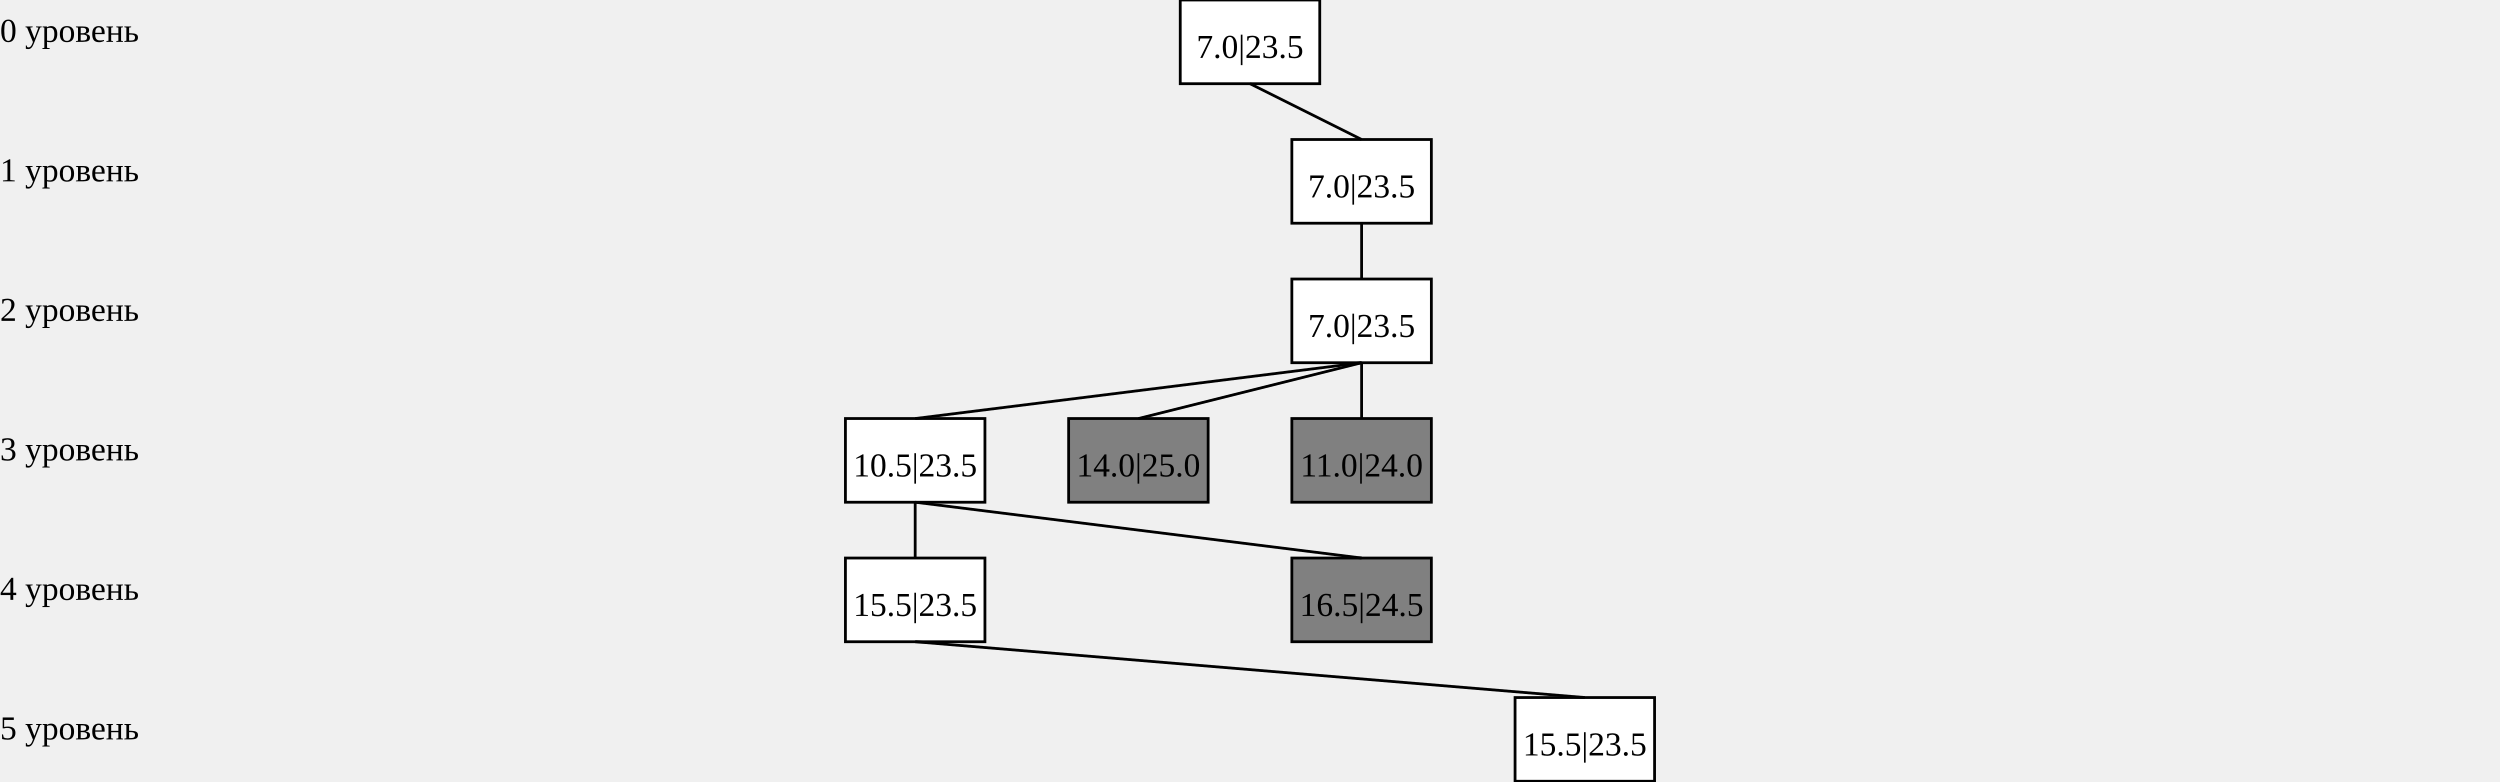
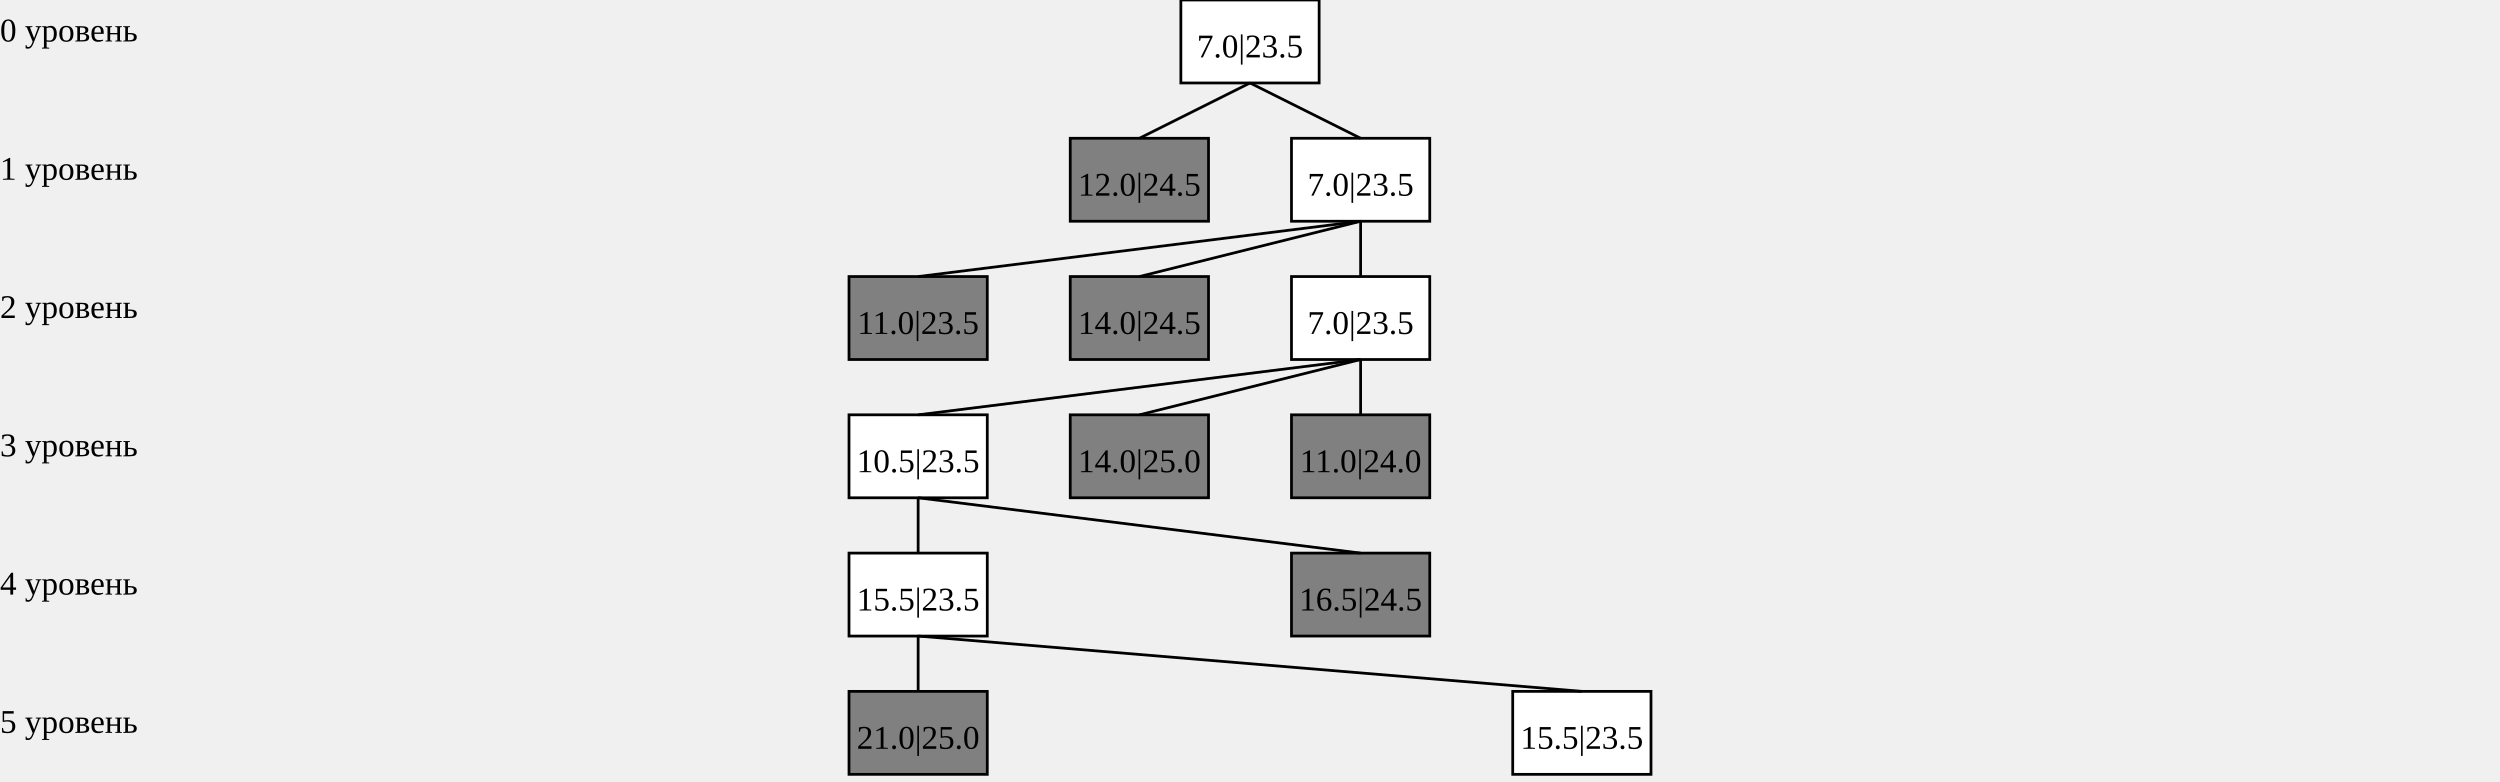
- <svg xmlns="http://www.w3.org/2000/svg" width="896" height="280.0" viewbox="0 0 896 280.0">
+ <svg xmlns="http://www.w3.org/2000/svg" width="904" height="282.5" viewbox="0 0 904 282.5">
  <text x="0" y="15.0" font-size="12px">0 уровень</text>
-   <rect x="423" y="0" width="50" height="30" stroke="black" fill="white" />
-   <text x="448" y="18.0" dominant-baseline="middle" text-anchor="middle" font-size="12px">7.0|23.5</text>
+   <rect x="427" y="0" width="50" height="30" stroke="black" fill="white" />
+   <text x="452" y="18.0" dominant-baseline="middle" text-anchor="middle" font-size="12px">7.0|23.5</text>
  <text x="0" y="65.0" font-size="12px">1 уровень</text>
-   <rect x="463" y="50" width="50" height="30" stroke="black" fill="white" />
-   <text x="488" y="68.0" dominant-baseline="middle" text-anchor="middle" font-size="12px">7.0|23.5</text>
-   <line x1="448" y1="30" x2="488" y2="50" stroke="black" />
+   <rect x="387" y="50" width="50" height="30" stroke="black" fill="gray" />
+   <text x="412" y="68.0" dominant-baseline="middle" text-anchor="middle" font-size="12px">12.0|24.5</text>
+   <rect x="467" y="50" width="50" height="30" stroke="black" fill="white" />
+   <text x="492" y="68.0" dominant-baseline="middle" text-anchor="middle" font-size="12px">7.0|23.5</text>
+   <line x1="452" y1="30" x2="412" y2="50" stroke="black" />
+   <line x1="452" y1="30" x2="492" y2="50" stroke="black" />
  <text x="0" y="115.0" font-size="12px">2 уровень</text>
-   <rect x="463" y="100" width="50" height="30" stroke="black" fill="white" />
-   <text x="488" y="118.0" dominant-baseline="middle" text-anchor="middle" font-size="12px">7.0|23.5</text>
-   <line x1="488" y1="80" x2="488" y2="100" stroke="black" />
+   <rect x="307" y="100" width="50" height="30" stroke="black" fill="gray" />
+   <text x="332" y="118.0" dominant-baseline="middle" text-anchor="middle" font-size="12px">11.0|23.5</text>
+   <rect x="387" y="100" width="50" height="30" stroke="black" fill="gray" />
+   <text x="412" y="118.0" dominant-baseline="middle" text-anchor="middle" font-size="12px">14.0|24.5</text>
+   <rect x="467" y="100" width="50" height="30" stroke="black" fill="white" />
+   <text x="492" y="118.0" dominant-baseline="middle" text-anchor="middle" font-size="12px">7.0|23.5</text>
+   <line x1="492" y1="80" x2="332" y2="100" stroke="black" />
+   <line x1="492" y1="80" x2="412" y2="100" stroke="black" />
+   <line x1="492" y1="80" x2="492" y2="100" stroke="black" />
  <text x="0" y="165.0" font-size="12px">3 уровень</text>
-   <rect x="303" y="150" width="50" height="30" stroke="black" fill="white" />
-   <text x="328" y="168.0" dominant-baseline="middle" text-anchor="middle" font-size="12px">10.5|23.5</text>
-   <rect x="383" y="150" width="50" height="30" stroke="black" fill="gray" />
-   <text x="408" y="168.0" dominant-baseline="middle" text-anchor="middle" font-size="12px">14.0|25.0</text>
-   <rect x="463" y="150" width="50" height="30" stroke="black" fill="gray" />
-   <text x="488" y="168.0" dominant-baseline="middle" text-anchor="middle" font-size="12px">11.0|24.0</text>
-   <line x1="488" y1="130" x2="328" y2="150" stroke="black" />
-   <line x1="488" y1="130" x2="408" y2="150" stroke="black" />
-   <line x1="488" y1="130" x2="488" y2="150" stroke="black" />
+   <rect x="307" y="150" width="50" height="30" stroke="black" fill="white" />
+   <text x="332" y="168.0" dominant-baseline="middle" text-anchor="middle" font-size="12px">10.5|23.5</text>
+   <rect x="387" y="150" width="50" height="30" stroke="black" fill="gray" />
+   <text x="412" y="168.0" dominant-baseline="middle" text-anchor="middle" font-size="12px">14.0|25.0</text>
+   <rect x="467" y="150" width="50" height="30" stroke="black" fill="gray" />
+   <text x="492" y="168.0" dominant-baseline="middle" text-anchor="middle" font-size="12px">11.0|24.0</text>
+   <line x1="492" y1="130" x2="332" y2="150" stroke="black" />
+   <line x1="492" y1="130" x2="412" y2="150" stroke="black" />
+   <line x1="492" y1="130" x2="492" y2="150" stroke="black" />
  <text x="0" y="215.0" font-size="12px">4 уровень</text>
-   <rect x="303" y="200" width="50" height="30" stroke="black" fill="white" />
-   <text x="328" y="218.0" dominant-baseline="middle" text-anchor="middle" font-size="12px">15.5|23.5</text>
-   <rect x="463" y="200" width="50" height="30" stroke="black" fill="gray" />
-   <text x="488" y="218.0" dominant-baseline="middle" text-anchor="middle" font-size="12px">16.5|24.5</text>
-   <line x1="328" y1="180" x2="328" y2="200" stroke="black" />
-   <line x1="328" y1="180" x2="488" y2="200" stroke="black" />
+   <rect x="307" y="200" width="50" height="30" stroke="black" fill="white" />
+   <text x="332" y="218.0" dominant-baseline="middle" text-anchor="middle" font-size="12px">15.5|23.5</text>
+   <rect x="467" y="200" width="50" height="30" stroke="black" fill="gray" />
+   <text x="492" y="218.0" dominant-baseline="middle" text-anchor="middle" font-size="12px">16.5|24.5</text>
+   <line x1="332" y1="180" x2="332" y2="200" stroke="black" />
+   <line x1="332" y1="180" x2="492" y2="200" stroke="black" />
  <text x="0" y="265.0" font-size="12px">5 уровень</text>
-   <rect x="543.0" y="250" width="50" height="30" stroke="black" fill="white" />
-   <text x="568.0" y="268.0" dominant-baseline="middle" text-anchor="middle" font-size="12px">15.5|23.5</text>
-   <line x1="328" y1="230" x2="568.0" y2="250" stroke="black" />
+   <rect x="307" y="250" width="50" height="30" stroke="black" fill="gray" />
+   <text x="332" y="268.0" dominant-baseline="middle" text-anchor="middle" font-size="12px">21.0|25.0</text>
+   <rect x="547.0" y="250" width="50" height="30" stroke="black" fill="white" />
+   <text x="572.0" y="268.0" dominant-baseline="middle" text-anchor="middle" font-size="12px">15.5|23.5</text>
+   <line x1="332" y1="230" x2="332" y2="250" stroke="black" />
+   <line x1="332" y1="230" x2="572.0" y2="250" stroke="black" />
</svg>
